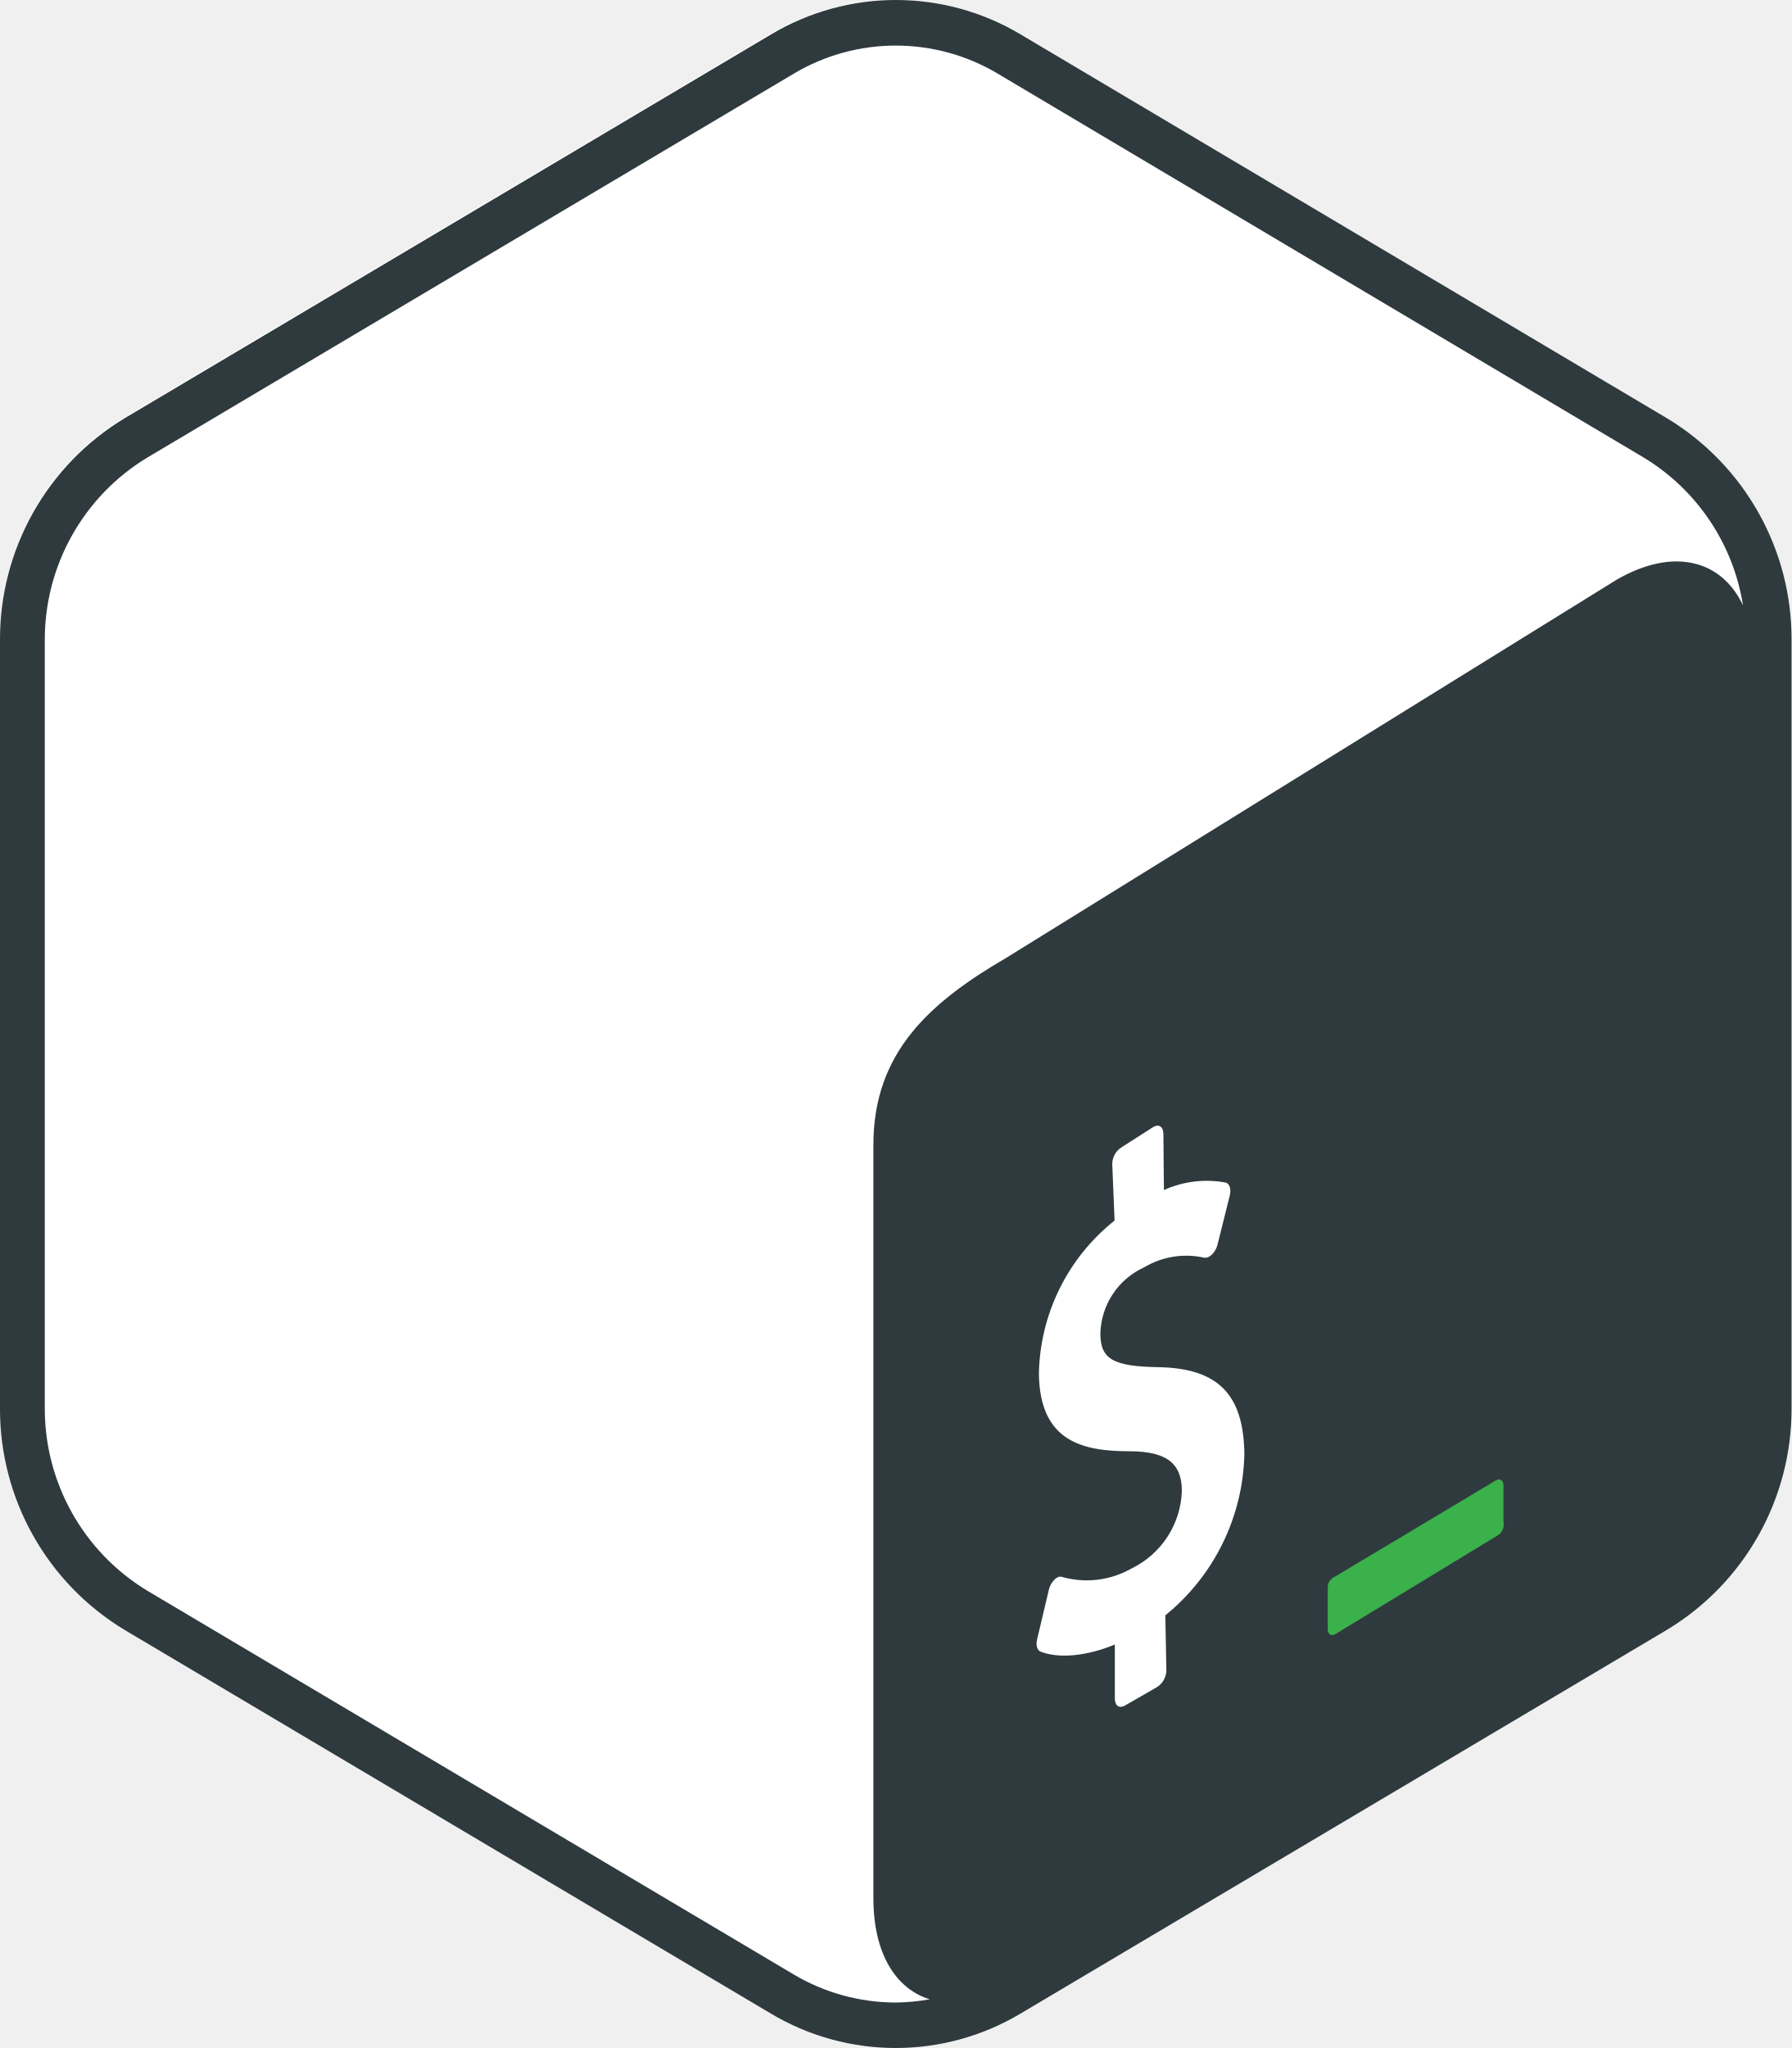
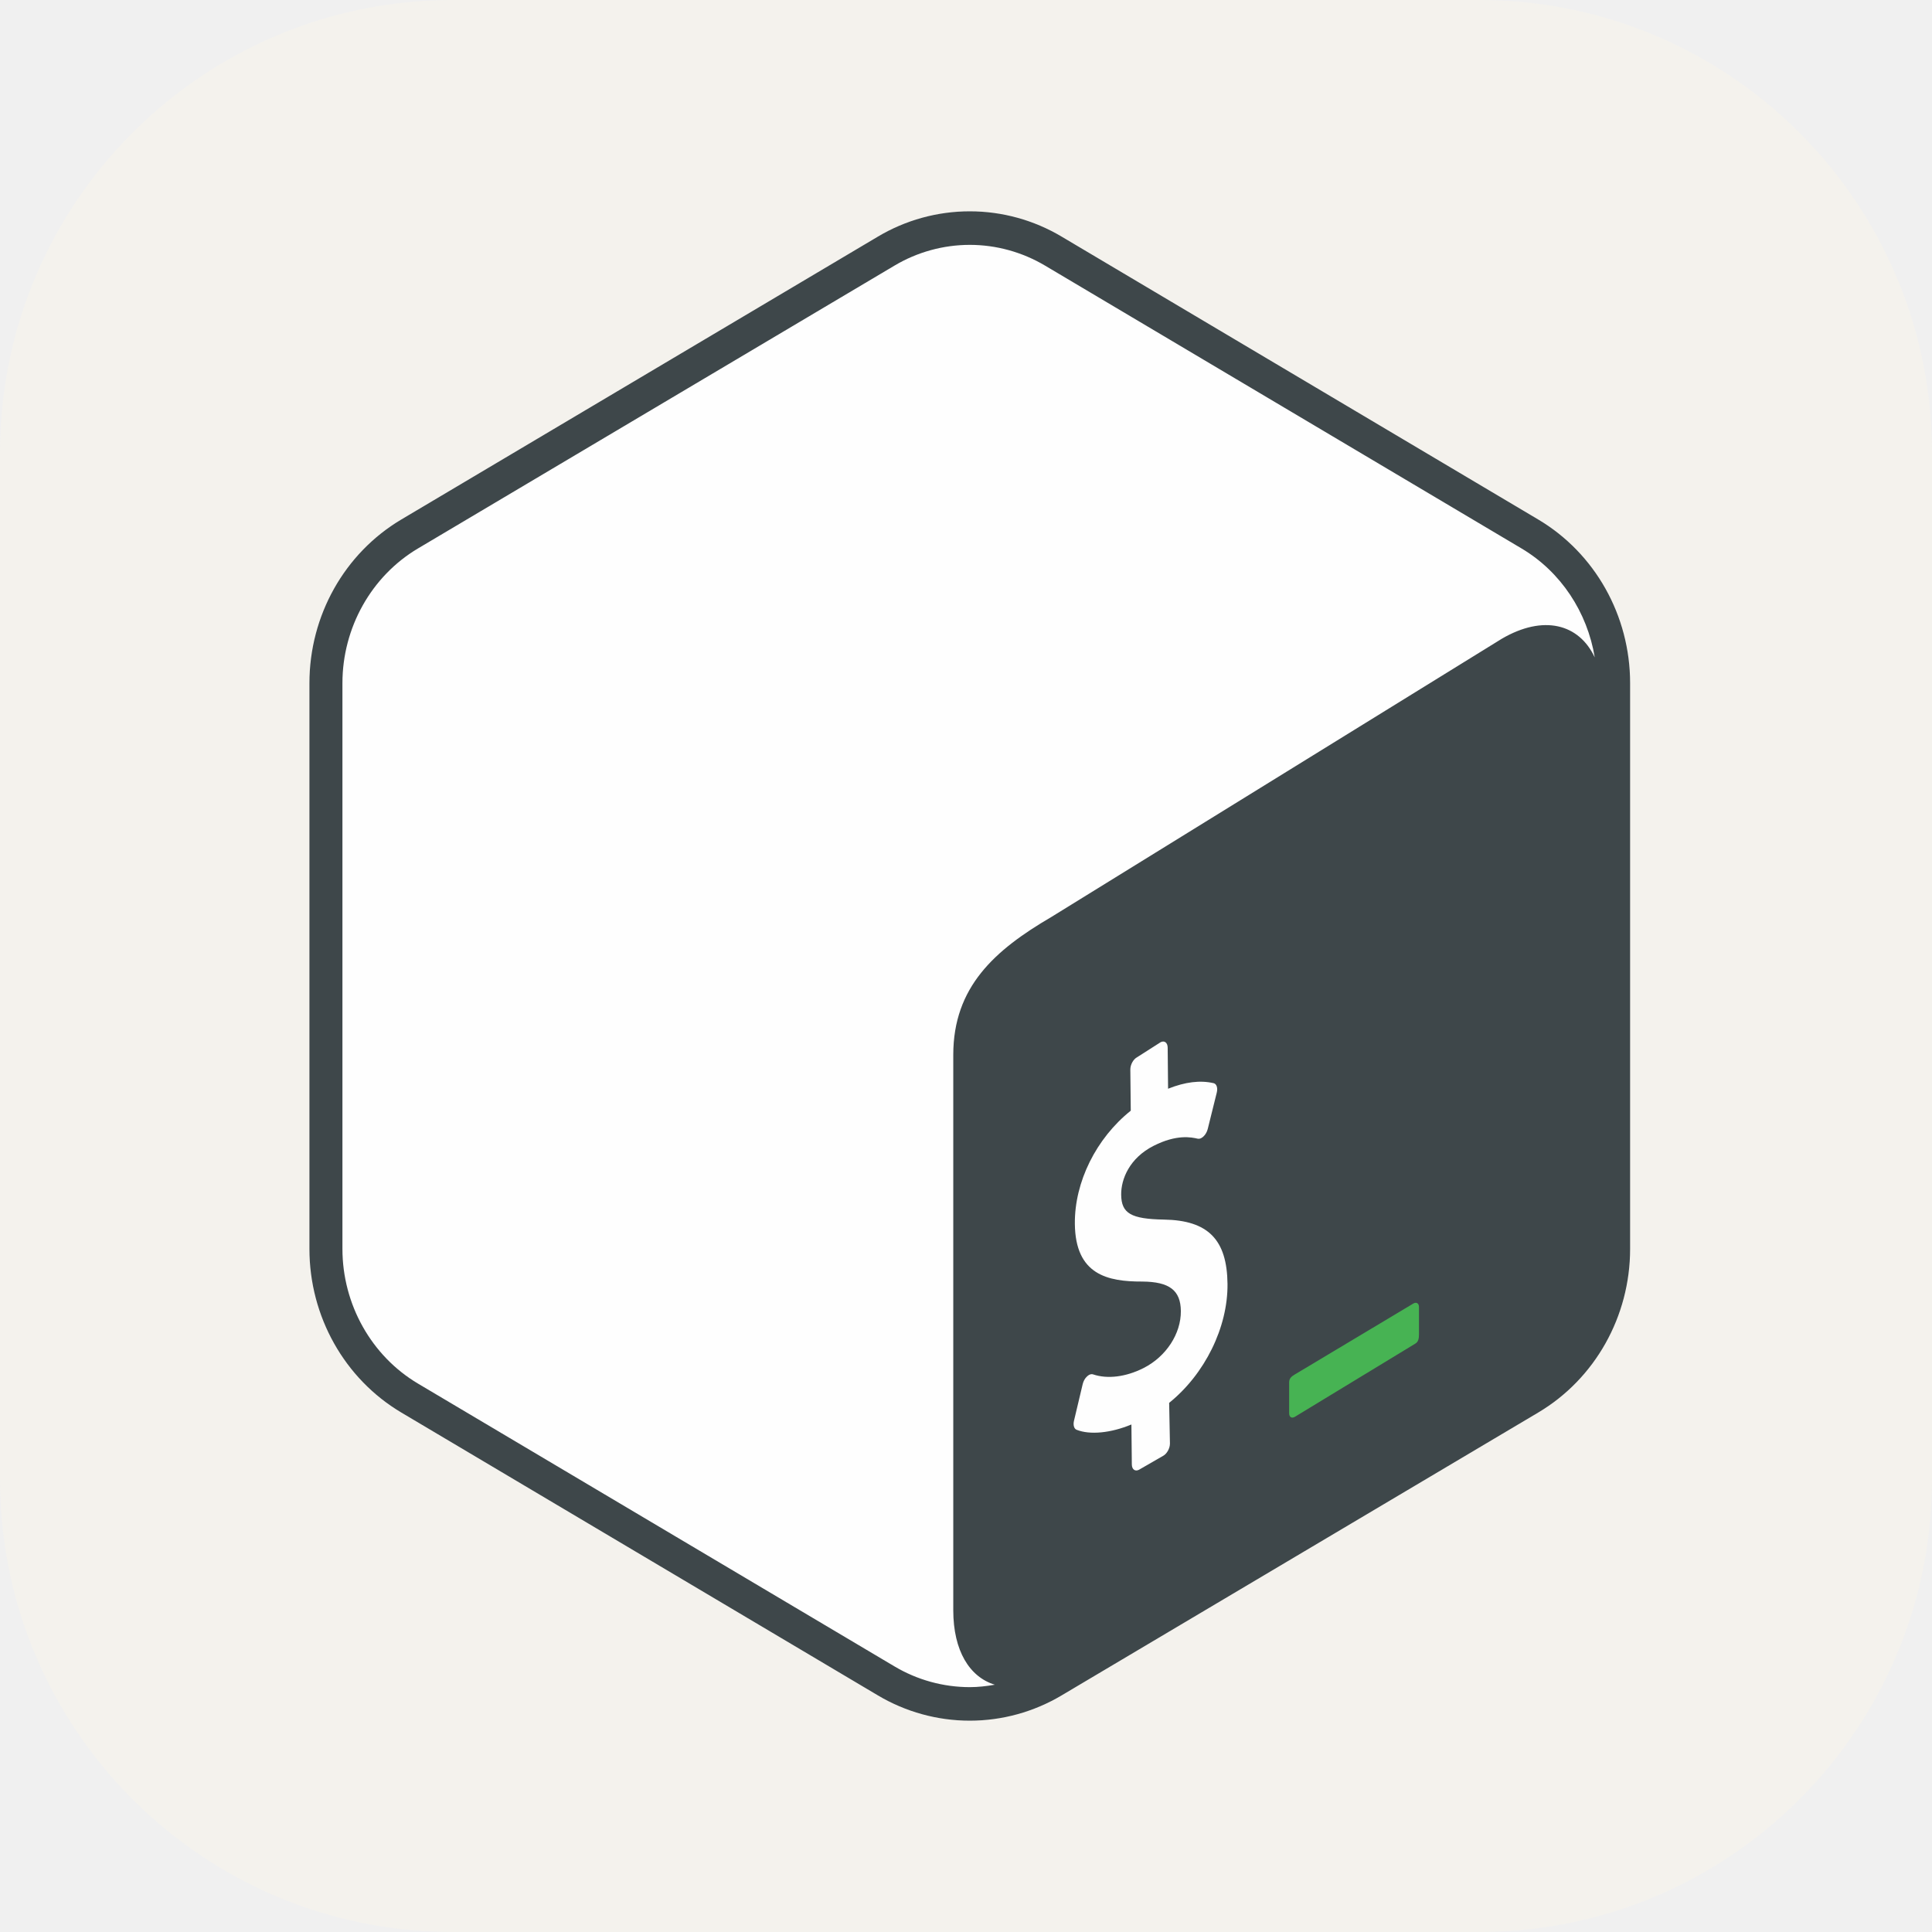
- <svg xmlns="http://www.w3.org/2000/svg" width="224" height="256" viewBox="0 0 224 256">
-   <path fill="#fff" d="M207.953 52.162L127.317 4.287a30.37 30.37 0 0 0-31.114 0L15.55 52.162A32.17 32.17 0 0 0 0 79.869v95.734a32.17 32.17 0 0 0 15.55 27.691l80.636 47.859a30.39 30.39 0 0 0 31.115 0l80.636-47.859a32.17 32.17 0 0 0 15.566-27.707V79.869a32.17 32.17 0 0 0-15.55-27.707" />
-   <path fill="#2f3a3e" d="m208.412 52.277l-80.814-47.98a30.44 30.44 0 0 0-31.184 0l-80.83 47.98A32.24 32.24 0 0 0 0 80.045v95.945a32.24 32.24 0 0 0 15.584 27.752l80.814 47.964a30.46 30.46 0 0 0 31.183 0l80.814-47.964a32.24 32.24 0 0 0 15.6-27.769V80.045a32.24 32.24 0 0 0-15.583-27.768M99.23 246.803l-80.814-47.964A26.6 26.6 0 0 1 5.6 175.989V80.046a26.59 26.59 0 0 1 12.816-22.849L99.23 9.216a24.92 24.92 0 0 1 25.536 0l80.749 47.98a26.43 26.43 0 0 1 12.412 18.48c-2.687-5.712-8.723-7.282-15.762-3.236l-76.396 47.316c-9.531 5.551-16.554 11.814-16.57 23.303v94.213c0 6.877 2.767 11.327 7.039 12.638a25 25 0 0 1-4.24.405a25.03 25.03 0 0 1-12.768-3.512" />
-   <path fill="#3ab14a" d="m187.007 185.06l-20.086 12.013a1.47 1.47 0 0 0-.92 1.308v5.28c0 .646.435.904.968.597l20.394-12.4a1.62 1.62 0 0 0 .613-1.615v-4.634c-.016-.598-.484-.856-.969-.55" />
-   <path fill="#fff" d="M144.263 140.832c.646-.323 1.179 0 1.195.92l.064 7.008a12.9 12.9 0 0 1 7.718-.937c.501.13.71.808.517 1.615l-1.534 6.152a2.65 2.65 0 0 1-.694 1.227a1.6 1.6 0 0 1-.404.29a.92.92 0 0 1-.597.098a10.24 10.24 0 0 0-7.444 1.194a9.35 9.35 0 0 0-5.506 8.284c0 3.229 1.615 4.117 7.25 4.214c7.444.13 10.673 3.375 10.754 10.883a26.69 26.69 0 0 1-9.882 20.135l.13 6.878a2.52 2.52 0 0 1-1.18 2.1l-4.068 2.34c-.646.323-1.18 0-1.195-.904v-6.765c-3.488 1.453-7.024 1.792-9.285.888c-.42-.162-.613-.791-.436-1.518l1.47-6.216a2.6 2.6 0 0 1 .726-1.292q.174-.166.388-.275a.8.8 0 0 1 .662 0c2.878.78 5.948.392 8.541-1.081a11.17 11.17 0 0 0 6.314-9.688c0-3.488-1.922-4.941-6.459-4.974c-5.861 0-11.303-1.13-11.416-9.688a25.03 25.03 0 0 1 9.462-19.15l-.29-7.04a2.5 2.5 0 0 1 1.178-2.13z" />
+ <svg xmlns="http://www.w3.org/2000/svg" width="256" height="256" viewBox="0 0 256 256">
+   <g fill="none">
+     <rect width="256" height="256" fill="#f4f2ed" rx="60" />
+     <path fill="#fefefe" fill-rule="evenodd" d="m203.819 68.835l-63.14-37.48a23.79 23.79 0 0 0-24.361 0l-63.14 37.48C45.642 73.31 41 81.575 41 90.522v74.961c0 8.945 4.643 17.215 12.18 21.689l63.14 37.473a23.8 23.8 0 0 0 12.179 3.354a23.8 23.8 0 0 0 12.178-3.354l63.14-37.473c7.536-4.474 12.182-12.744 12.182-21.689v-74.96c0-8.948-4.646-17.214-12.18-21.688" clip-rule="evenodd" />
+     <path fill="#3e474a" fill-rule="evenodd" d="m118.527 220.808l-63.14-37.474c-6.176-3.666-10.013-10.506-10.013-17.852V90.523c0-7.346 3.837-14.186 10.01-17.85l63.143-37.48a19.55 19.55 0 0 1 9.972-2.747c3.495 0 6.943.95 9.973 2.747l63.14 37.48c5.204 3.089 8.714 8.438 9.701 14.437c-2.094-4.469-6.817-5.684-12.32-2.47l-59.734 36.897c-7.448 4.354-12.94 9.24-12.945 18.221v73.604c-.004 5.378 2.168 8.861 5.504 9.871c-1.096.19-2.201.322-3.319.322a19.55 19.55 0 0 1-9.972-2.747m85.292-151.974l-63.14-37.478A23.8 23.8 0 0 0 128.499 28a23.8 23.8 0 0 0-12.181 3.356l-63.14 37.478C45.642 73.308 41 81.576 41 90.524v74.958c0 8.945 4.643 17.215 12.18 21.689l63.14 37.475A23.84 23.84 0 0 0 128.499 228a23.83 23.83 0 0 0 12.178-3.354l63.142-37.475c7.536-4.474 12.18-12.744 12.18-21.689V90.523c0-8.947-4.644-17.215-12.18-21.689" clip-rule="evenodd" />
+     <path fill="#47b353" fill-rule="evenodd" d="m187.267 172.729l-15.722 9.41c-.417.243-.723.516-.726 1.017v4.114c0 .503.338.712.754.467l15.966-9.703c.416-.243.48-.708.483-1.209v-3.629c0-.5-.338-.71-.755-.467" clip-rule="evenodd" />
+     <path fill="#fefefe" fill-rule="evenodd" d="M153.788 138.098c.509-.258.928.059.935.725l.053 5.439c2.277-.906 4.255-1.148 6.047-.734c.389.104.561.633.402 1.261l-1.197 4.82c-.093.364-.298.732-.545.961a1.3 1.3 0 0 1-.315.234a.7.7 0 0 1-.472.077c-.818-.185-2.763-.61-5.823.94c-3.21 1.625-4.333 4.414-4.311 6.484c.027 2.472 1.295 3.221 5.673 3.296c5.834.097 8.355 2.646 8.416 8.522c.06 5.77-3.02 11.966-7.732 15.763l.104 5.384c.006.648-.415 1.391-.924 1.649l-3.189 1.837c-.511.258-.93-.06-.937-.708l-.055-5.296c-2.731 1.135-5.499 1.409-7.267.699c-.333-.13-.476-.622-.344-1.182l1.156-4.868c.092-.384.295-.768.571-1.012q.147-.142.299-.219c.183-.092.362-.112.514-.055c1.905.642 4.342.342 6.685-.844c2.977-1.506 4.968-4.542 4.937-7.558c-.029-2.737-1.51-3.874-5.113-3.901c-4.586.013-8.861-.891-8.932-7.642c-.057-5.558 2.833-11.342 7.408-14.999l-.057-5.435c-.007-.668.401-1.403.926-1.667z" clip-rule="evenodd" />
+   </g>
</svg>
